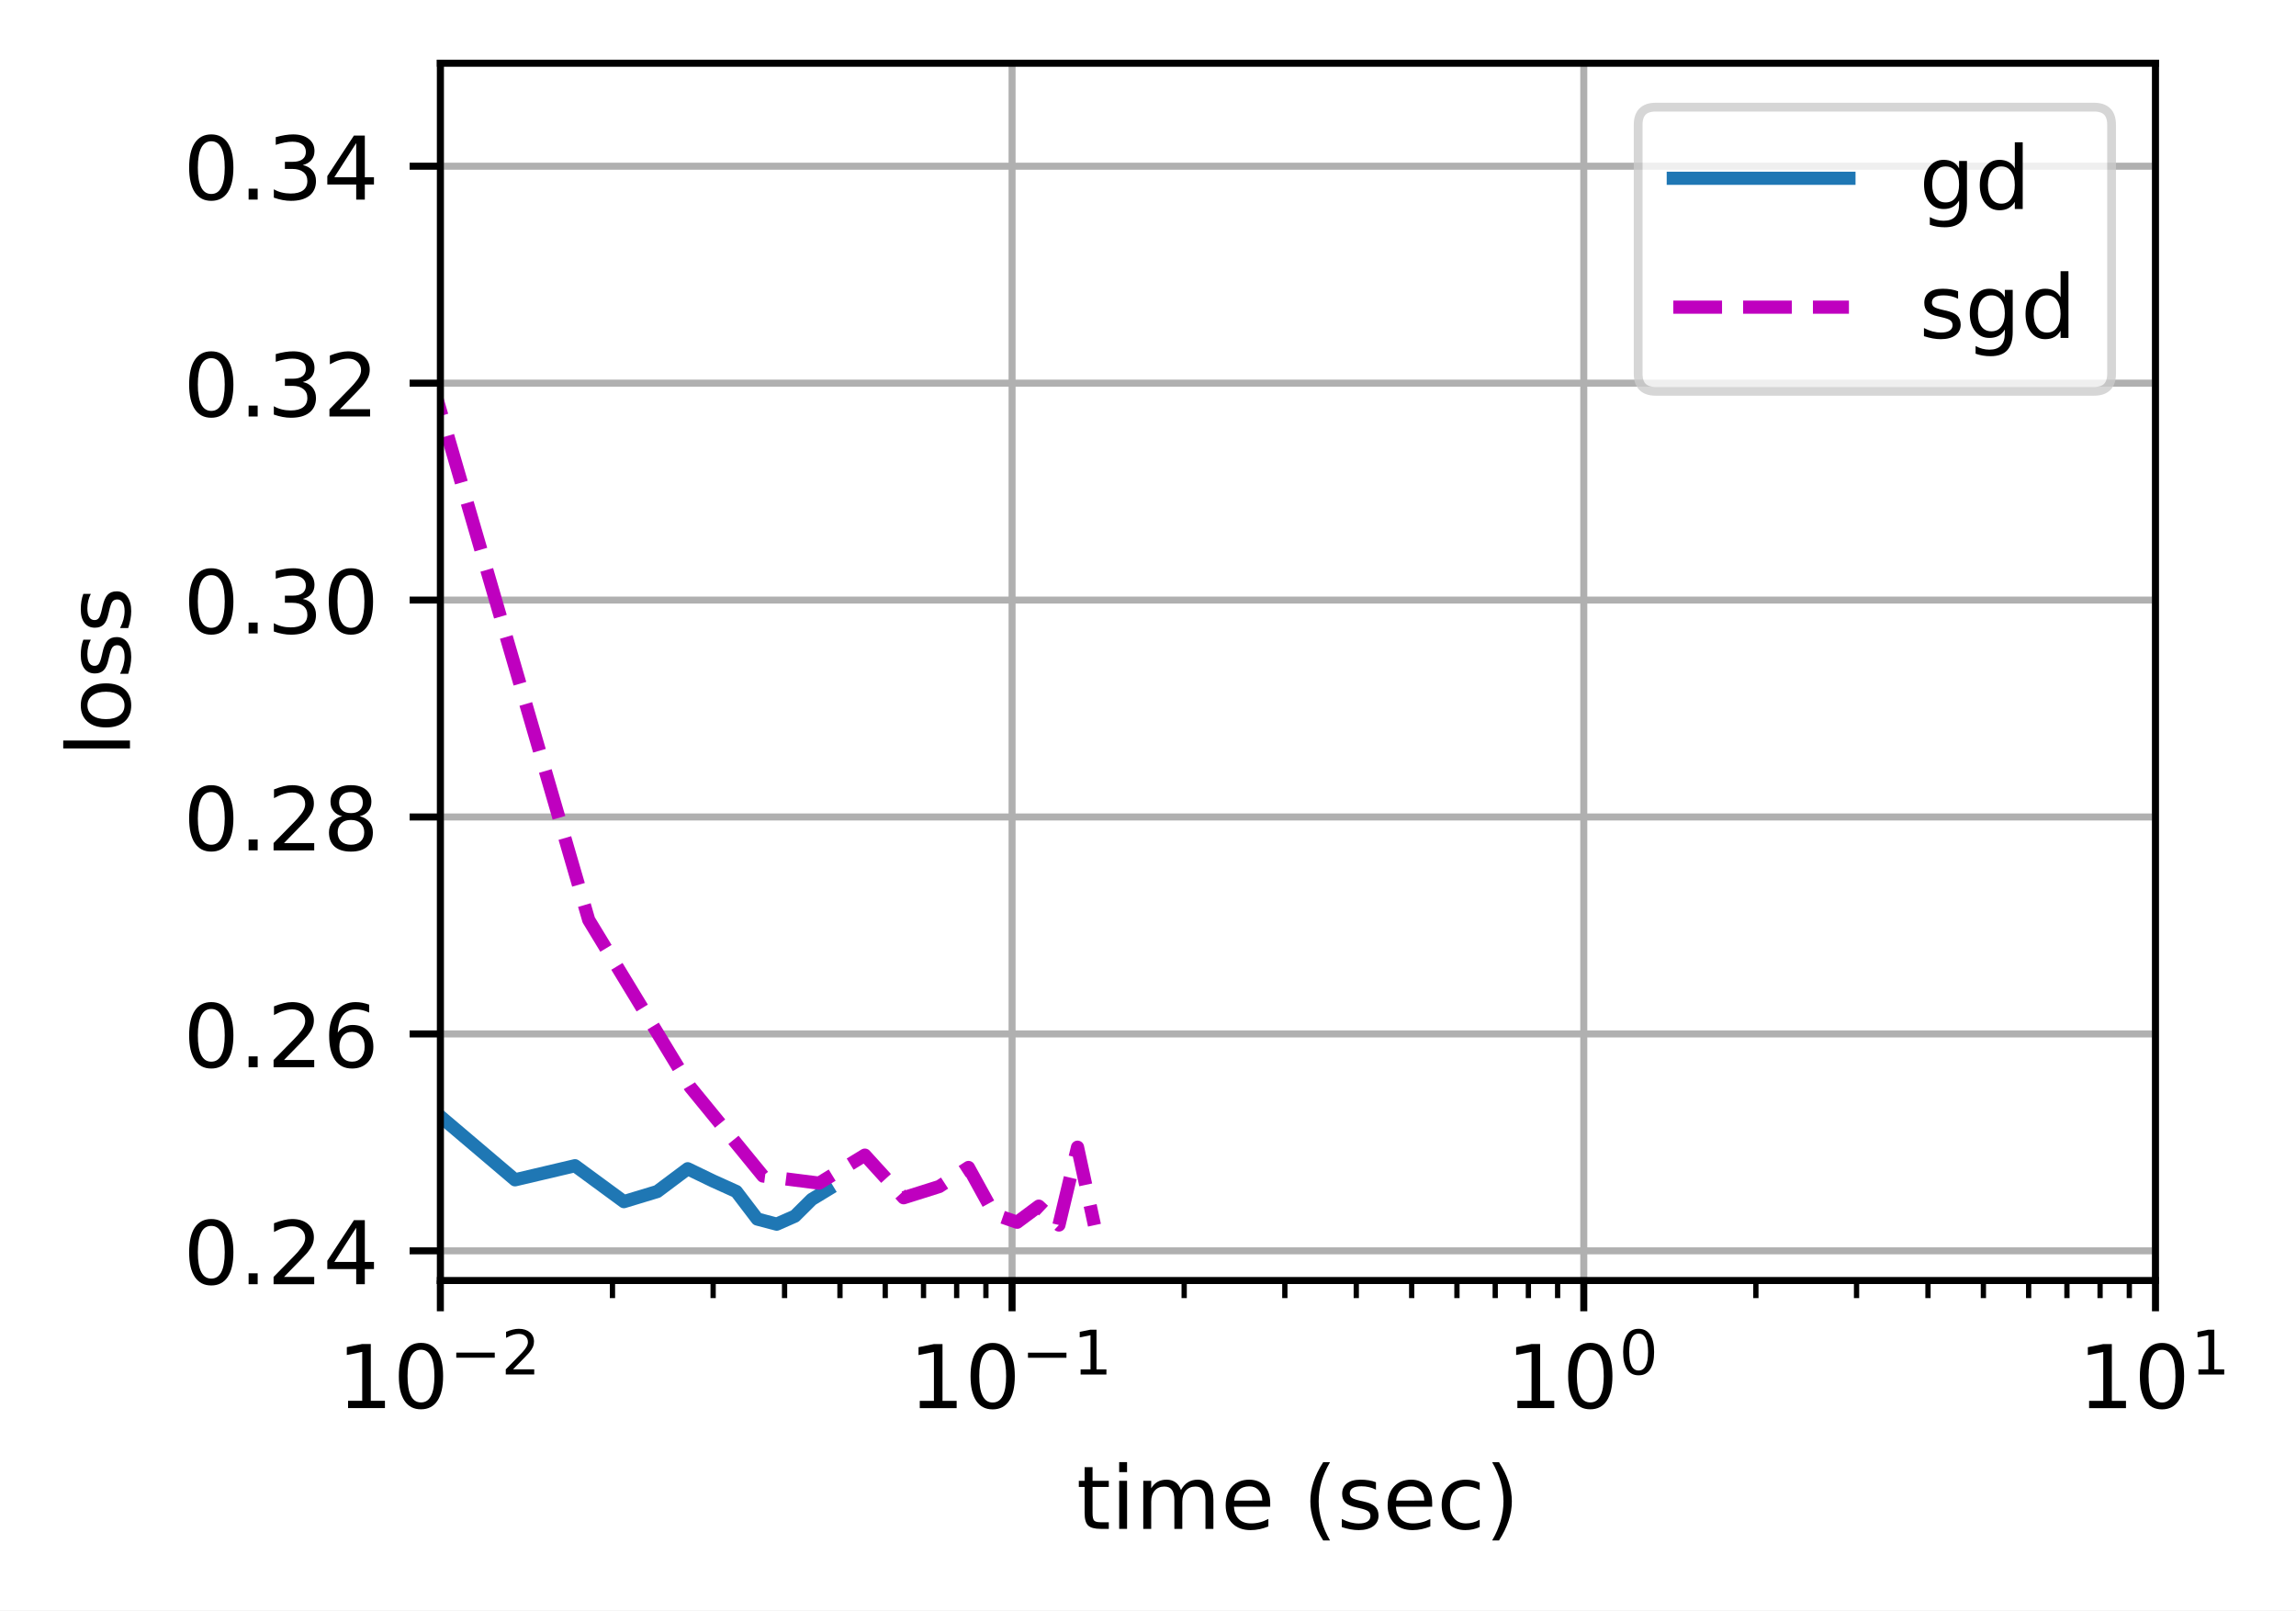
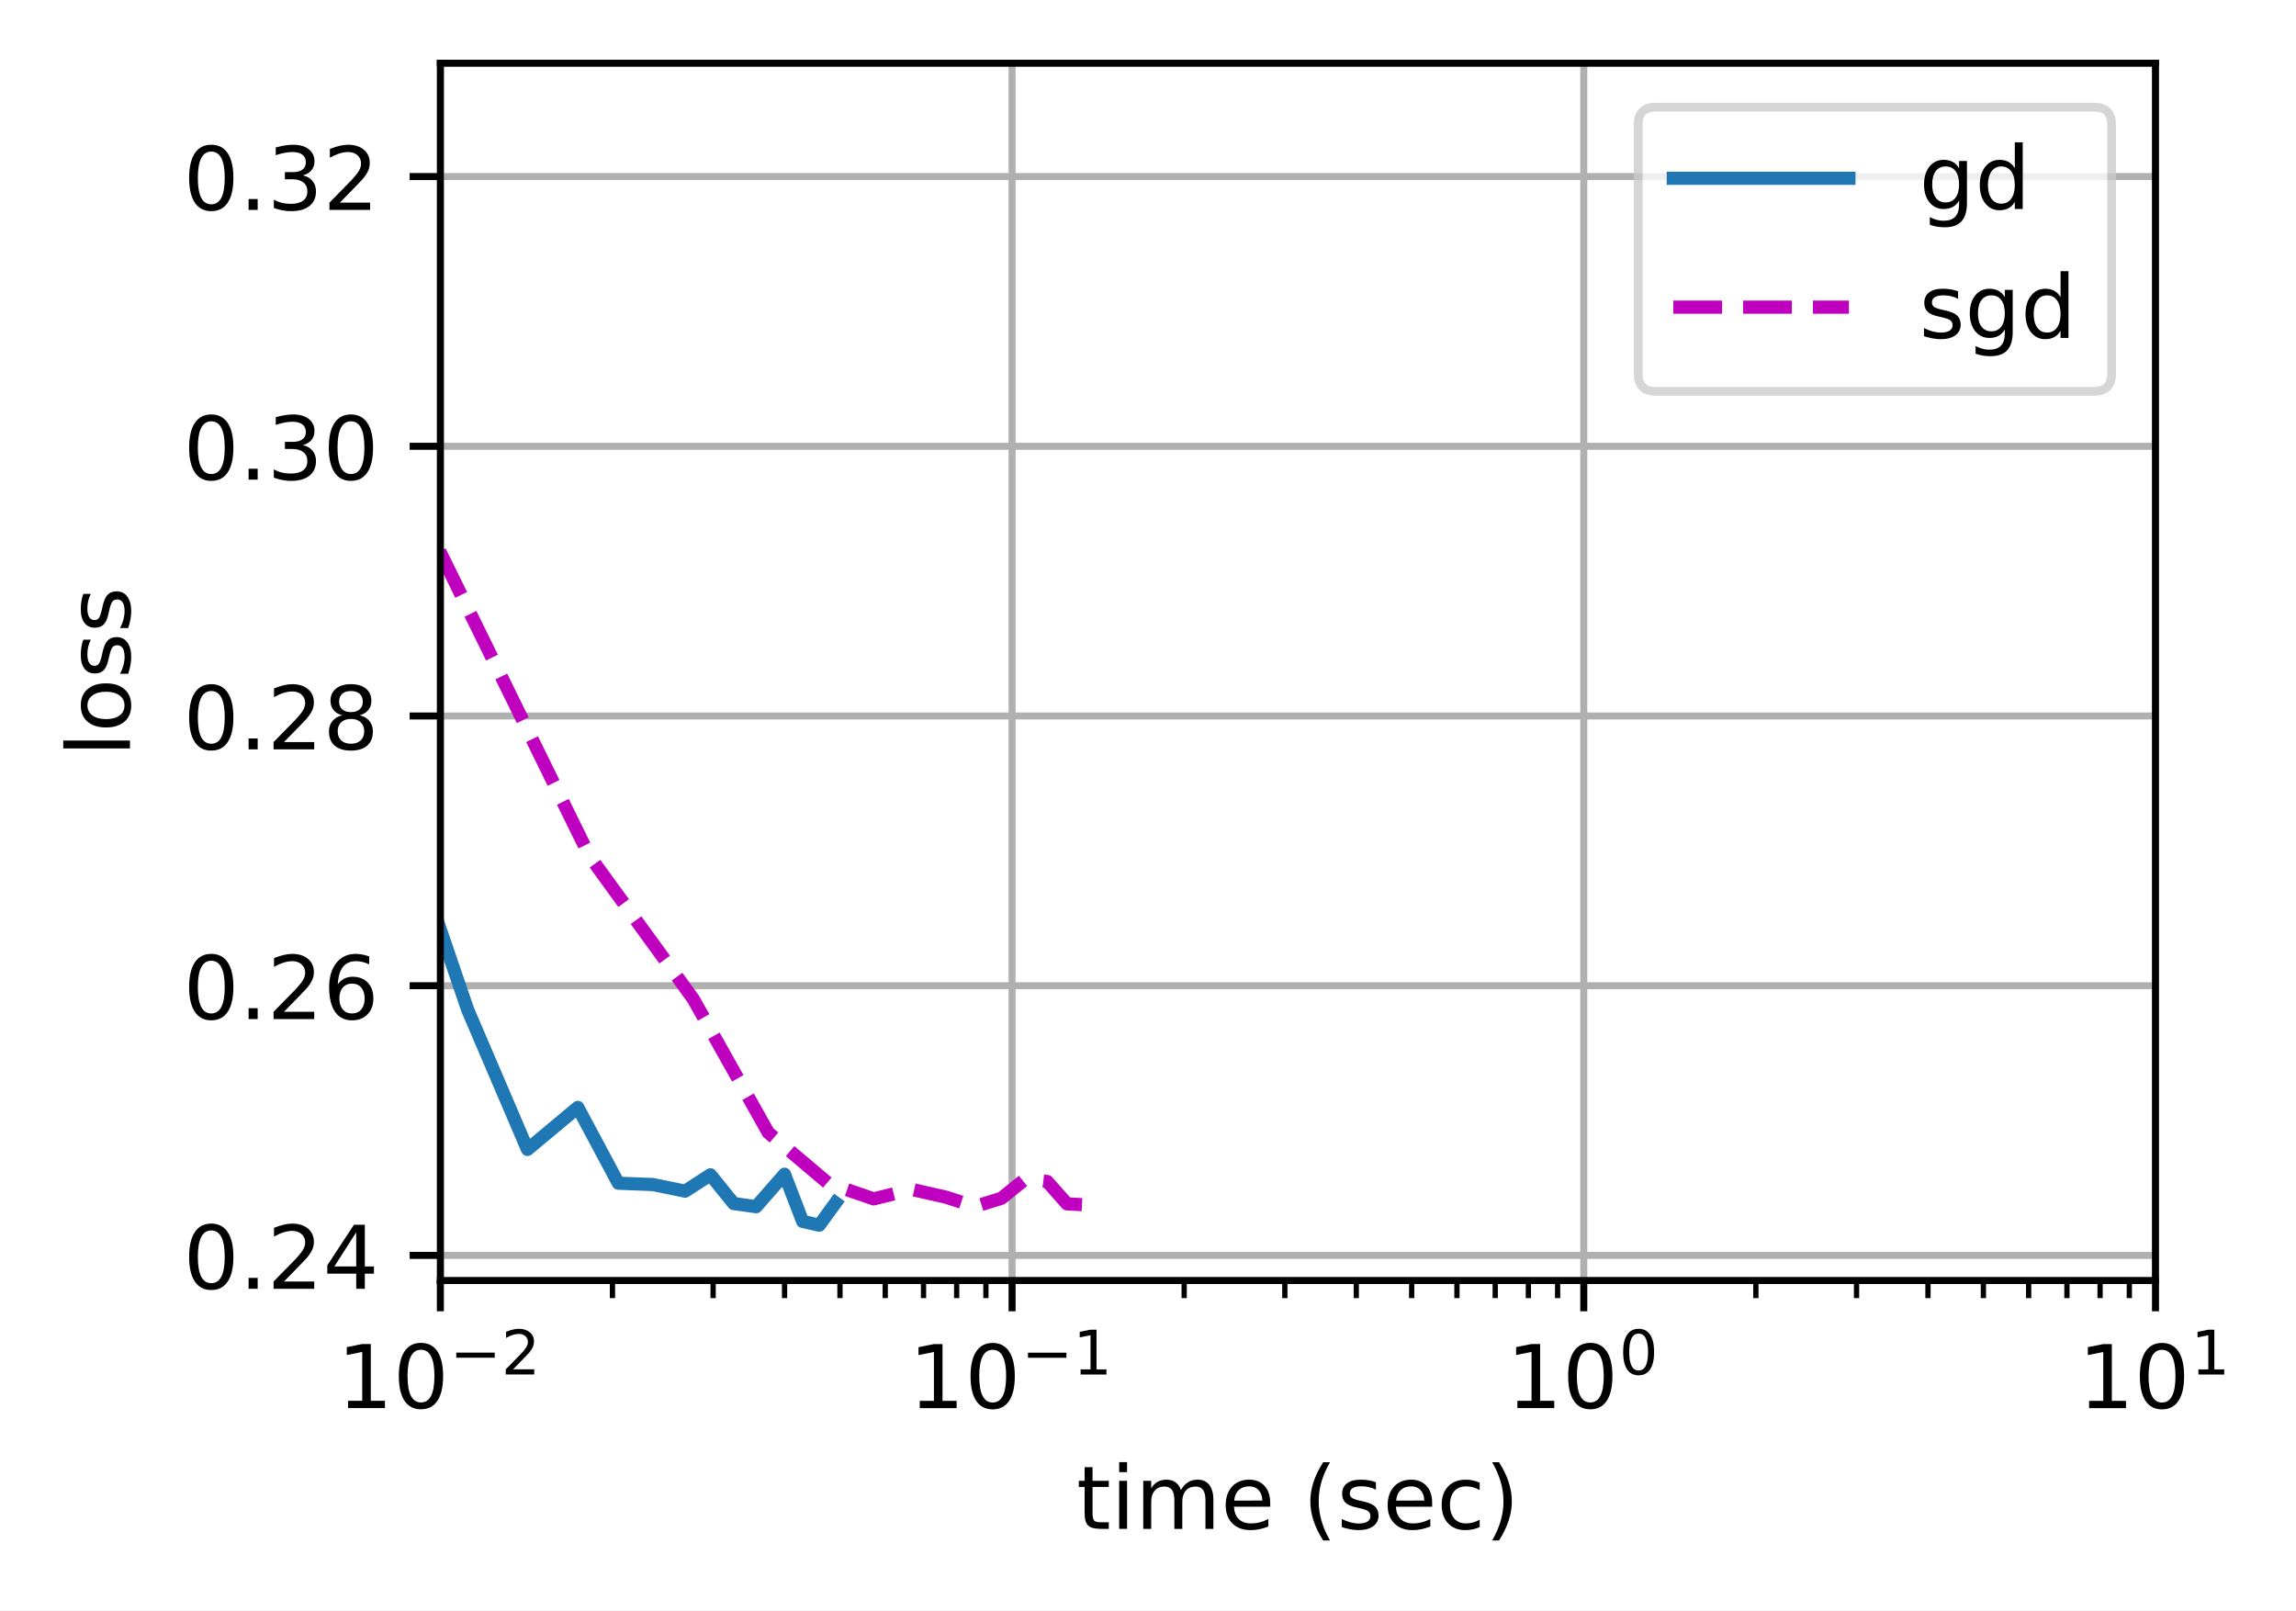
<svg xmlns="http://www.w3.org/2000/svg" xmlns:xlink="http://www.w3.org/1999/xlink" width="261.444pt" height="183.356pt" viewBox="0 0 261.444 183.356" version="1.1">
  <defs>
    <style type="text/css">*{stroke-linejoin: round; stroke-linecap: butt}</style>
  </defs>
  <g id="figure_1">
    <g id="patch_1">
      <path d="M 0 183.356  L 261.444 183.356  L 261.444 0  L 0 0  z " style="fill: #ffffff" />
    </g>
    <g id="axes_1">
      <g id="patch_2">
        <path d="M 50.144 145.8  L 245.444 145.8  L 245.444 7.2  L 50.144 7.2  z " style="fill: #ffffff" />
      </g>
      <g id="matplotlib.axis_1">
        <g id="xtick_1">
          <g id="line2d_1">
-             <path d="M 50.144 145.8  L 50.144 7.2  " clip-path="url(#paa31f9bb4f)" style="fill: none; stroke: #b0b0b0; stroke-width: 0.8; stroke-linecap: square" />
+             <path d="M 50.144 145.8  L 50.144 7.2  " clip-path="url(#pa2f2d6e8a1)" style="fill: none; stroke: #b0b0b0; stroke-width: 0.8; stroke-linecap: square" />
          </g>
          <g id="line2d_2">
            <defs>
-               <path id="mfd81560ca3" d="M 0 0  L 0 3.5  " style="stroke: #000000; stroke-width: 0.8" />
-             </defs>
-             <g>
-               <use xlink:href="#mfd81560ca3" x="50.144" y="145.8" style="stroke: #000000; stroke-width: 0.8" />
+               <path id="m86b686977a" d="M 0 0  L 0 3.5  " style="stroke: #000000; stroke-width: 0.8" />
+             </defs>
+             <g>
+               <use xlink:href="#m86b686977a" x="50.144" y="145.8" style="stroke: #000000; stroke-width: 0.8" />
            </g>
          </g>
          <g id="text_1">
            <g transform="translate(38.39375 160.3984) scale(0.1 -0.1)">
              <defs>
                <path id="DejaVuSans-31" d="M 794 531  L 1825 531  L 1825 4091  L 703 3866  L 703 4441  L 1819 4666  L 2450 4666  L 2450 531  L 3481 531  L 3481 0  L 794 0  L 794 531  z " transform="scale(0.015625)" />
                <path id="DejaVuSans-30" d="M 2034 4250  Q 1547 4250 1301 3770  Q 1056 3291 1056 2328  Q 1056 1369 1301 889  Q 1547 409 2034 409  Q 2525 409 2770 889  Q 3016 1369 3016 2328  Q 3016 3291 2770 3770  Q 2525 4250 2034 4250  z M 2034 4750  Q 2819 4750 3233 4129  Q 3647 3509 3647 2328  Q 3647 1150 3233 529  Q 2819 -91 2034 -91  Q 1250 -91 836 529  Q 422 1150 422 2328  Q 422 3509 836 4129  Q 1250 4750 2034 4750  z " transform="scale(0.015625)" />
                <path id="DejaVuSans-2212" d="M 678 2272  L 4684 2272  L 4684 1741  L 678 1741  L 678 2272  z " transform="scale(0.015625)" />
                <path id="DejaVuSans-32" d="M 1228 531  L 3431 531  L 3431 0  L 469 0  L 469 531  Q 828 903 1448 1529  Q 2069 2156 2228 2338  Q 2531 2678 2651 2914  Q 2772 3150 2772 3378  Q 2772 3750 2511 3984  Q 2250 4219 1831 4219  Q 1534 4219 1204 4116  Q 875 4013 500 3803  L 500 4441  Q 881 4594 1212 4672  Q 1544 4750 1819 4750  Q 2544 4750 2975 4387  Q 3406 4025 3406 3419  Q 3406 3131 3298 2873  Q 3191 2616 2906 2266  Q 2828 2175 2409 1742  Q 1991 1309 1228 531  z " transform="scale(0.015625)" />
              </defs>
              <use xlink:href="#DejaVuSans-31" transform="translate(0 0.765625)" />
              <use xlink:href="#DejaVuSans-30" transform="translate(63.62305 0.765625)" />
              <use xlink:href="#DejaVuSans-2212" transform="translate(128.2031 39.04688) scale(0.7)" />
              <use xlink:href="#DejaVuSans-32" transform="translate(186.8555 39.04688) scale(0.7)" />
            </g>
          </g>
        </g>
        <g id="xtick_2">
          <g id="line2d_3">
-             <path d="M 115.244 145.8  L 115.244 7.2  " clip-path="url(#paa31f9bb4f)" style="fill: none; stroke: #b0b0b0; stroke-width: 0.8; stroke-linecap: square" />
+             <path d="M 115.244 145.8  L 115.244 7.2  " clip-path="url(#pa2f2d6e8a1)" style="fill: none; stroke: #b0b0b0; stroke-width: 0.8; stroke-linecap: square" />
          </g>
          <g id="line2d_4">
            <g>
-               <use xlink:href="#mfd81560ca3" x="115.244" y="145.8" style="stroke: #000000; stroke-width: 0.8" />
+               <use xlink:href="#m86b686977a" x="115.244" y="145.8" style="stroke: #000000; stroke-width: 0.8" />
            </g>
          </g>
          <g id="text_2">
            <g transform="translate(103.4938 160.3984) scale(0.1 -0.1)">
              <use xlink:href="#DejaVuSans-31" transform="translate(0 0.684375)" />
              <use xlink:href="#DejaVuSans-30" transform="translate(63.62305 0.684375)" />
              <use xlink:href="#DejaVuSans-2212" transform="translate(128.2031 38.96563) scale(0.7)" />
              <use xlink:href="#DejaVuSans-31" transform="translate(186.8555 38.96563) scale(0.7)" />
            </g>
          </g>
        </g>
        <g id="xtick_3">
          <g id="line2d_5">
-             <path d="M 180.344 145.8  L 180.344 7.2  " clip-path="url(#paa31f9bb4f)" style="fill: none; stroke: #b0b0b0; stroke-width: 0.8; stroke-linecap: square" />
+             <path d="M 180.344 145.8  L 180.344 7.2  " clip-path="url(#pa2f2d6e8a1)" style="fill: none; stroke: #b0b0b0; stroke-width: 0.8; stroke-linecap: square" />
          </g>
          <g id="line2d_6">
            <g>
-               <use xlink:href="#mfd81560ca3" x="180.344" y="145.8" style="stroke: #000000; stroke-width: 0.8" />
+               <use xlink:href="#m86b686977a" x="180.344" y="145.8" style="stroke: #000000; stroke-width: 0.8" />
            </g>
          </g>
          <g id="text_3">
            <g transform="translate(171.5437 160.3984) scale(0.1 -0.1)">
              <use xlink:href="#DejaVuSans-31" transform="translate(0 0.765625)" />
              <use xlink:href="#DejaVuSans-30" transform="translate(63.62305 0.765625)" />
              <use xlink:href="#DejaVuSans-30" transform="translate(128.2031 39.04688) scale(0.7)" />
            </g>
          </g>
        </g>
        <g id="xtick_4">
          <g id="line2d_7">
-             <path d="M 245.444 145.8  L 245.444 7.2  " clip-path="url(#paa31f9bb4f)" style="fill: none; stroke: #b0b0b0; stroke-width: 0.8; stroke-linecap: square" />
+             <path d="M 245.444 145.8  L 245.444 7.2  " clip-path="url(#pa2f2d6e8a1)" style="fill: none; stroke: #b0b0b0; stroke-width: 0.8; stroke-linecap: square" />
          </g>
          <g id="line2d_8">
            <g>
-               <use xlink:href="#mfd81560ca3" x="245.444" y="145.8" style="stroke: #000000; stroke-width: 0.8" />
+               <use xlink:href="#m86b686977a" x="245.444" y="145.8" style="stroke: #000000; stroke-width: 0.8" />
            </g>
          </g>
          <g id="text_4">
            <g transform="translate(236.6438 160.3984) scale(0.1 -0.1)">
              <use xlink:href="#DejaVuSans-31" transform="translate(0 0.684375)" />
              <use xlink:href="#DejaVuSans-30" transform="translate(63.62305 0.684375)" />
              <use xlink:href="#DejaVuSans-31" transform="translate(128.2031 38.96563) scale(0.7)" />
            </g>
          </g>
        </g>
        <g id="xtick_5">
          <g id="line2d_9">
            <defs>
-               <path id="m03a9c832d7" d="M 0 0  L 0 2  " style="stroke: #000000; stroke-width: 0.6" />
-             </defs>
-             <g>
-               <use xlink:href="#m03a9c832d7" x="69.741" y="145.8" style="stroke: #000000; stroke-width: 0.6" />
+               <path id="me671cb8f60" d="M 0 0  L 0 2  " style="stroke: #000000; stroke-width: 0.6" />
+             </defs>
+             <g>
+               <use xlink:href="#me671cb8f60" x="69.741" y="145.8" style="stroke: #000000; stroke-width: 0.6" />
            </g>
          </g>
        </g>
        <g id="xtick_6">
          <g id="line2d_10">
            <g>
-               <use xlink:href="#m03a9c832d7" x="81.204" y="145.8" style="stroke: #000000; stroke-width: 0.6" />
+               <use xlink:href="#me671cb8f60" x="81.204" y="145.8" style="stroke: #000000; stroke-width: 0.6" />
            </g>
          </g>
        </g>
        <g id="xtick_7">
          <g id="line2d_11">
            <g>
-               <use xlink:href="#m03a9c832d7" x="89.338" y="145.8" style="stroke: #000000; stroke-width: 0.6" />
+               <use xlink:href="#me671cb8f60" x="89.338" y="145.8" style="stroke: #000000; stroke-width: 0.6" />
            </g>
          </g>
        </g>
        <g id="xtick_8">
          <g id="line2d_12">
            <g>
-               <use xlink:href="#m03a9c832d7" x="95.647" y="145.8" style="stroke: #000000; stroke-width: 0.6" />
+               <use xlink:href="#me671cb8f60" x="95.647" y="145.8" style="stroke: #000000; stroke-width: 0.6" />
            </g>
          </g>
        </g>
        <g id="xtick_9">
          <g id="line2d_13">
            <g>
-               <use xlink:href="#m03a9c832d7" x="100.801" y="145.8" style="stroke: #000000; stroke-width: 0.6" />
+               <use xlink:href="#me671cb8f60" x="100.801" y="145.8" style="stroke: #000000; stroke-width: 0.6" />
            </g>
          </g>
        </g>
        <g id="xtick_10">
          <g id="line2d_14">
            <g>
-               <use xlink:href="#m03a9c832d7" x="105.16" y="145.8" style="stroke: #000000; stroke-width: 0.6" />
+               <use xlink:href="#me671cb8f60" x="105.16" y="145.8" style="stroke: #000000; stroke-width: 0.6" />
            </g>
          </g>
        </g>
        <g id="xtick_11">
          <g id="line2d_15">
            <g>
-               <use xlink:href="#m03a9c832d7" x="108.935" y="145.8" style="stroke: #000000; stroke-width: 0.6" />
+               <use xlink:href="#me671cb8f60" x="108.935" y="145.8" style="stroke: #000000; stroke-width: 0.6" />
            </g>
          </g>
        </g>
        <g id="xtick_12">
          <g id="line2d_16">
            <g>
-               <use xlink:href="#m03a9c832d7" x="112.265" y="145.8" style="stroke: #000000; stroke-width: 0.6" />
+               <use xlink:href="#me671cb8f60" x="112.265" y="145.8" style="stroke: #000000; stroke-width: 0.6" />
            </g>
          </g>
        </g>
        <g id="xtick_13">
          <g id="line2d_17">
            <g>
-               <use xlink:href="#m03a9c832d7" x="134.841" y="145.8" style="stroke: #000000; stroke-width: 0.6" />
+               <use xlink:href="#me671cb8f60" x="134.841" y="145.8" style="stroke: #000000; stroke-width: 0.6" />
            </g>
          </g>
        </g>
        <g id="xtick_14">
          <g id="line2d_18">
            <g>
-               <use xlink:href="#m03a9c832d7" x="146.304" y="145.8" style="stroke: #000000; stroke-width: 0.6" />
+               <use xlink:href="#me671cb8f60" x="146.304" y="145.8" style="stroke: #000000; stroke-width: 0.6" />
            </g>
          </g>
        </g>
        <g id="xtick_15">
          <g id="line2d_19">
            <g>
-               <use xlink:href="#m03a9c832d7" x="154.438" y="145.8" style="stroke: #000000; stroke-width: 0.6" />
+               <use xlink:href="#me671cb8f60" x="154.438" y="145.8" style="stroke: #000000; stroke-width: 0.6" />
            </g>
          </g>
        </g>
        <g id="xtick_16">
          <g id="line2d_20">
            <g>
-               <use xlink:href="#m03a9c832d7" x="160.747" y="145.8" style="stroke: #000000; stroke-width: 0.6" />
+               <use xlink:href="#me671cb8f60" x="160.747" y="145.8" style="stroke: #000000; stroke-width: 0.6" />
            </g>
          </g>
        </g>
        <g id="xtick_17">
          <g id="line2d_21">
            <g>
-               <use xlink:href="#m03a9c832d7" x="165.901" y="145.8" style="stroke: #000000; stroke-width: 0.6" />
+               <use xlink:href="#me671cb8f60" x="165.901" y="145.8" style="stroke: #000000; stroke-width: 0.6" />
            </g>
          </g>
        </g>
        <g id="xtick_18">
          <g id="line2d_22">
            <g>
-               <use xlink:href="#m03a9c832d7" x="170.26" y="145.8" style="stroke: #000000; stroke-width: 0.6" />
+               <use xlink:href="#me671cb8f60" x="170.26" y="145.8" style="stroke: #000000; stroke-width: 0.6" />
            </g>
          </g>
        </g>
        <g id="xtick_19">
          <g id="line2d_23">
            <g>
-               <use xlink:href="#m03a9c832d7" x="174.035" y="145.8" style="stroke: #000000; stroke-width: 0.6" />
+               <use xlink:href="#me671cb8f60" x="174.035" y="145.8" style="stroke: #000000; stroke-width: 0.6" />
            </g>
          </g>
        </g>
        <g id="xtick_20">
          <g id="line2d_24">
            <g>
-               <use xlink:href="#m03a9c832d7" x="177.365" y="145.8" style="stroke: #000000; stroke-width: 0.6" />
+               <use xlink:href="#me671cb8f60" x="177.365" y="145.8" style="stroke: #000000; stroke-width: 0.6" />
            </g>
          </g>
        </g>
        <g id="xtick_21">
          <g id="line2d_25">
            <g>
-               <use xlink:href="#m03a9c832d7" x="199.941" y="145.8" style="stroke: #000000; stroke-width: 0.6" />
+               <use xlink:href="#me671cb8f60" x="199.941" y="145.8" style="stroke: #000000; stroke-width: 0.6" />
            </g>
          </g>
        </g>
        <g id="xtick_22">
          <g id="line2d_26">
            <g>
-               <use xlink:href="#m03a9c832d7" x="211.404" y="145.8" style="stroke: #000000; stroke-width: 0.6" />
+               <use xlink:href="#me671cb8f60" x="211.404" y="145.8" style="stroke: #000000; stroke-width: 0.6" />
            </g>
          </g>
        </g>
        <g id="xtick_23">
          <g id="line2d_27">
            <g>
-               <use xlink:href="#m03a9c832d7" x="219.538" y="145.8" style="stroke: #000000; stroke-width: 0.6" />
+               <use xlink:href="#me671cb8f60" x="219.538" y="145.8" style="stroke: #000000; stroke-width: 0.6" />
            </g>
          </g>
        </g>
        <g id="xtick_24">
          <g id="line2d_28">
            <g>
-               <use xlink:href="#m03a9c832d7" x="225.847" y="145.8" style="stroke: #000000; stroke-width: 0.6" />
+               <use xlink:href="#me671cb8f60" x="225.847" y="145.8" style="stroke: #000000; stroke-width: 0.6" />
            </g>
          </g>
        </g>
        <g id="xtick_25">
          <g id="line2d_29">
            <g>
-               <use xlink:href="#m03a9c832d7" x="231.001" y="145.8" style="stroke: #000000; stroke-width: 0.6" />
+               <use xlink:href="#me671cb8f60" x="231.001" y="145.8" style="stroke: #000000; stroke-width: 0.6" />
            </g>
          </g>
        </g>
        <g id="xtick_26">
          <g id="line2d_30">
            <g>
-               <use xlink:href="#m03a9c832d7" x="235.36" y="145.8" style="stroke: #000000; stroke-width: 0.6" />
+               <use xlink:href="#me671cb8f60" x="235.36" y="145.8" style="stroke: #000000; stroke-width: 0.6" />
            </g>
          </g>
        </g>
        <g id="xtick_27">
          <g id="line2d_31">
            <g>
-               <use xlink:href="#m03a9c832d7" x="239.135" y="145.8" style="stroke: #000000; stroke-width: 0.6" />
+               <use xlink:href="#me671cb8f60" x="239.135" y="145.8" style="stroke: #000000; stroke-width: 0.6" />
            </g>
          </g>
        </g>
        <g id="xtick_28">
          <g id="line2d_32">
            <g>
-               <use xlink:href="#m03a9c832d7" x="242.465" y="145.8" style="stroke: #000000; stroke-width: 0.6" />
+               <use xlink:href="#me671cb8f60" x="242.465" y="145.8" style="stroke: #000000; stroke-width: 0.6" />
            </g>
          </g>
        </g>
        <g id="text_5">
          <g transform="translate(122.5766 174.0766) scale(0.1 -0.1)">
            <defs>
              <path id="DejaVuSans-74" d="M 1172 4494  L 1172 3500  L 2356 3500  L 2356 3053  L 1172 3053  L 1172 1153  Q 1172 725 1289 603  Q 1406 481 1766 481  L 2356 481  L 2356 0  L 1766 0  Q 1100 0 847 248  Q 594 497 594 1153  L 594 3053  L 172 3053  L 172 3500  L 594 3500  L 594 4494  L 1172 4494  z " transform="scale(0.015625)" />
              <path id="DejaVuSans-69" d="M 603 3500  L 1178 3500  L 1178 0  L 603 0  L 603 3500  z M 603 4863  L 1178 4863  L 1178 4134  L 603 4134  L 603 4863  z " transform="scale(0.015625)" />
              <path id="DejaVuSans-6d" d="M 3328 2828  Q 3544 3216 3844 3400  Q 4144 3584 4550 3584  Q 5097 3584 5394 3201  Q 5691 2819 5691 2113  L 5691 0  L 5113 0  L 5113 2094  Q 5113 2597 4934 2840  Q 4756 3084 4391 3084  Q 3944 3084 3684 2787  Q 3425 2491 3425 1978  L 3425 0  L 2847 0  L 2847 2094  Q 2847 2600 2669 2842  Q 2491 3084 2119 3084  Q 1678 3084 1418 2786  Q 1159 2488 1159 1978  L 1159 0  L 581 0  L 581 3500  L 1159 3500  L 1159 2956  Q 1356 3278 1631 3431  Q 1906 3584 2284 3584  Q 2666 3584 2933 3390  Q 3200 3197 3328 2828  z " transform="scale(0.015625)" />
              <path id="DejaVuSans-65" d="M 3597 1894  L 3597 1613  L 953 1613  Q 991 1019 1311 708  Q 1631 397 2203 397  Q 2534 397 2845 478  Q 3156 559 3463 722  L 3463 178  Q 3153 47 2828 -22  Q 2503 -91 2169 -91  Q 1331 -91 842 396  Q 353 884 353 1716  Q 353 2575 817 3079  Q 1281 3584 2069 3584  Q 2775 3584 3186 3129  Q 3597 2675 3597 1894  z M 3022 2063  Q 3016 2534 2758 2815  Q 2500 3097 2075 3097  Q 1594 3097 1305 2825  Q 1016 2553 972 2059  L 3022 2063  z " transform="scale(0.015625)" />
              <path id="DejaVuSans-20" transform="scale(0.015625)" />
              <path id="DejaVuSans-28" d="M 1984 4856  Q 1566 4138 1362 3434  Q 1159 2731 1159 2009  Q 1159 1288 1364 580  Q 1569 -128 1984 -844  L 1484 -844  Q 1016 -109 783 600  Q 550 1309 550 2009  Q 550 2706 781 3412  Q 1013 4119 1484 4856  L 1984 4856  z " transform="scale(0.015625)" />
              <path id="DejaVuSans-73" d="M 2834 3397  L 2834 2853  Q 2591 2978 2328 3040  Q 2066 3103 1784 3103  Q 1356 3103 1142 2972  Q 928 2841 928 2578  Q 928 2378 1081 2264  Q 1234 2150 1697 2047  L 1894 2003  Q 2506 1872 2764 1633  Q 3022 1394 3022 966  Q 3022 478 2636 193  Q 2250 -91 1575 -91  Q 1294 -91 989 -36  Q 684 19 347 128  L 347 722  Q 666 556 975 473  Q 1284 391 1588 391  Q 1994 391 2212 530  Q 2431 669 2431 922  Q 2431 1156 2273 1281  Q 2116 1406 1581 1522  L 1381 1569  Q 847 1681 609 1914  Q 372 2147 372 2553  Q 372 3047 722 3315  Q 1072 3584 1716 3584  Q 2034 3584 2315 3537  Q 2597 3491 2834 3397  z " transform="scale(0.015625)" />
              <path id="DejaVuSans-63" d="M 3122 3366  L 3122 2828  Q 2878 2963 2633 3030  Q 2388 3097 2138 3097  Q 1578 3097 1268 2742  Q 959 2388 959 1747  Q 959 1106 1268 751  Q 1578 397 2138 397  Q 2388 397 2633 464  Q 2878 531 3122 666  L 3122 134  Q 2881 22 2623 -34  Q 2366 -91 2075 -91  Q 1284 -91 818 406  Q 353 903 353 1747  Q 353 2603 823 3093  Q 1294 3584 2113 3584  Q 2378 3584 2631 3529  Q 2884 3475 3122 3366  z " transform="scale(0.015625)" />
              <path id="DejaVuSans-29" d="M 513 4856  L 1013 4856  Q 1481 4119 1714 3412  Q 1947 2706 1947 2009  Q 1947 1309 1714 600  Q 1481 -109 1013 -844  L 513 -844  Q 928 -128 1133 580  Q 1338 1288 1338 2009  Q 1338 2731 1133 3434  Q 928 4138 513 4856  z " transform="scale(0.015625)" />
            </defs>
            <use xlink:href="#DejaVuSans-74" />
            <use xlink:href="#DejaVuSans-69" x="39.209" />
            <use xlink:href="#DejaVuSans-6d" x="66.992" />
            <use xlink:href="#DejaVuSans-65" x="164.404" />
            <use xlink:href="#DejaVuSans-20" x="225.928" />
            <use xlink:href="#DejaVuSans-28" x="257.715" />
            <use xlink:href="#DejaVuSans-73" x="296.729" />
            <use xlink:href="#DejaVuSans-65" x="348.828" />
            <use xlink:href="#DejaVuSans-63" x="410.352" />
            <use xlink:href="#DejaVuSans-29" x="465.332" />
          </g>
        </g>
      </g>
      <g id="matplotlib.axis_2">
        <g id="ytick_1">
          <g id="line2d_33">
-             <path d="M 50.144 142.421  L 245.444 142.421  " clip-path="url(#paa31f9bb4f)" style="fill: none; stroke: #b0b0b0; stroke-width: 0.8; stroke-linecap: square" />
+             <path d="M 50.144 142.942  L 245.444 142.942  " clip-path="url(#pa2f2d6e8a1)" style="fill: none; stroke: #b0b0b0; stroke-width: 0.8; stroke-linecap: square" />
          </g>
          <g id="line2d_34">
            <defs>
-               <path id="mfebed7e2b0" d="M 0 0  L -3.5 0  " style="stroke: #000000; stroke-width: 0.8" />
-             </defs>
-             <g>
-               <use xlink:href="#mfebed7e2b0" x="50.144" y="142.421" style="stroke: #000000; stroke-width: 0.8" />
+               <path id="m2e358b8690" d="M 0 0  L -3.5 0  " style="stroke: #000000; stroke-width: 0.8" />
+             </defs>
+             <g>
+               <use xlink:href="#m2e358b8690" x="50.144" y="142.942" style="stroke: #000000; stroke-width: 0.8" />
            </g>
          </g>
          <g id="text_6">
-             <g transform="translate(20.87813 146.2203) scale(0.1 -0.1)">
+             <g transform="translate(20.87813 146.7411) scale(0.1 -0.1)">
              <defs>
                <path id="DejaVuSans-2e" d="M 684 794  L 1344 794  L 1344 0  L 684 0  L 684 794  z " transform="scale(0.015625)" />
                <path id="DejaVuSans-34" d="M 2419 4116  L 825 1625  L 2419 1625  L 2419 4116  z M 2253 4666  L 3047 4666  L 3047 1625  L 3713 1625  L 3713 1100  L 3047 1100  L 3047 0  L 2419 0  L 2419 1100  L 313 1100  L 313 1709  L 2253 4666  z " transform="scale(0.015625)" />
              </defs>
              <use xlink:href="#DejaVuSans-30" />
              <use xlink:href="#DejaVuSans-2e" x="63.623" />
              <use xlink:href="#DejaVuSans-32" x="95.41" />
              <use xlink:href="#DejaVuSans-34" x="159.033" />
            </g>
          </g>
        </g>
        <g id="ytick_2">
          <g id="line2d_35">
-             <path d="M 50.144 117.722  L 245.444 117.722  " clip-path="url(#paa31f9bb4f)" style="fill: none; stroke: #b0b0b0; stroke-width: 0.8; stroke-linecap: square" />
+             <path d="M 50.144 112.232  L 245.444 112.232  " clip-path="url(#pa2f2d6e8a1)" style="fill: none; stroke: #b0b0b0; stroke-width: 0.8; stroke-linecap: square" />
          </g>
          <g id="line2d_36">
            <g>
-               <use xlink:href="#mfebed7e2b0" x="50.144" y="117.722" style="stroke: #000000; stroke-width: 0.8" />
+               <use xlink:href="#m2e358b8690" x="50.144" y="112.232" style="stroke: #000000; stroke-width: 0.8" />
            </g>
          </g>
          <g id="text_7">
-             <g transform="translate(20.87813 121.5213) scale(0.1 -0.1)">
+             <g transform="translate(20.87813 116.0311) scale(0.1 -0.1)">
              <defs>
                <path id="DejaVuSans-36" d="M 2113 2584  Q 1688 2584 1439 2293  Q 1191 2003 1191 1497  Q 1191 994 1439 701  Q 1688 409 2113 409  Q 2538 409 2786 701  Q 3034 994 3034 1497  Q 3034 2003 2786 2293  Q 2538 2584 2113 2584  z M 3366 4563  L 3366 3988  Q 3128 4100 2886 4159  Q 2644 4219 2406 4219  Q 1781 4219 1451 3797  Q 1122 3375 1075 2522  Q 1259 2794 1537 2939  Q 1816 3084 2150 3084  Q 2853 3084 3261 2657  Q 3669 2231 3669 1497  Q 3669 778 3244 343  Q 2819 -91 2113 -91  Q 1303 -91 875 529  Q 447 1150 447 2328  Q 447 3434 972 4092  Q 1497 4750 2381 4750  Q 2619 4750 2861 4703  Q 3103 4656 3366 4563  z " transform="scale(0.015625)" />
              </defs>
              <use xlink:href="#DejaVuSans-30" />
              <use xlink:href="#DejaVuSans-2e" x="63.623" />
              <use xlink:href="#DejaVuSans-32" x="95.41" />
              <use xlink:href="#DejaVuSans-36" x="159.033" />
            </g>
          </g>
        </g>
        <g id="ytick_3">
          <g id="line2d_37">
-             <path d="M 50.144 93.023  L 245.444 93.023  " clip-path="url(#paa31f9bb4f)" style="fill: none; stroke: #b0b0b0; stroke-width: 0.8; stroke-linecap: square" />
+             <path d="M 50.144 81.522  L 245.444 81.522  " clip-path="url(#pa2f2d6e8a1)" style="fill: none; stroke: #b0b0b0; stroke-width: 0.8; stroke-linecap: square" />
          </g>
          <g id="line2d_38">
            <g>
-               <use xlink:href="#mfebed7e2b0" x="50.144" y="93.023" style="stroke: #000000; stroke-width: 0.8" />
+               <use xlink:href="#m2e358b8690" x="50.144" y="81.522" style="stroke: #000000; stroke-width: 0.8" />
            </g>
          </g>
          <g id="text_8">
-             <g transform="translate(20.87813 96.82227) scale(0.1 -0.1)">
+             <g transform="translate(20.87813 85.32104) scale(0.1 -0.1)">
              <defs>
                <path id="DejaVuSans-38" d="M 2034 2216  Q 1584 2216 1326 1975  Q 1069 1734 1069 1313  Q 1069 891 1326 650  Q 1584 409 2034 409  Q 2484 409 2743 651  Q 3003 894 3003 1313  Q 3003 1734 2745 1975  Q 2488 2216 2034 2216  z M 1403 2484  Q 997 2584 770 2862  Q 544 3141 544 3541  Q 544 4100 942 4425  Q 1341 4750 2034 4750  Q 2731 4750 3128 4425  Q 3525 4100 3525 3541  Q 3525 3141 3298 2862  Q 3072 2584 2669 2484  Q 3125 2378 3379 2068  Q 3634 1759 3634 1313  Q 3634 634 3220 271  Q 2806 -91 2034 -91  Q 1263 -91 848 271  Q 434 634 434 1313  Q 434 1759 690 2068  Q 947 2378 1403 2484  z M 1172 3481  Q 1172 3119 1398 2916  Q 1625 2713 2034 2713  Q 2441 2713 2670 2916  Q 2900 3119 2900 3481  Q 2900 3844 2670 4047  Q 2441 4250 2034 4250  Q 1625 4250 1398 4047  Q 1172 3844 1172 3481  z " transform="scale(0.015625)" />
              </defs>
              <use xlink:href="#DejaVuSans-30" />
              <use xlink:href="#DejaVuSans-2e" x="63.623" />
              <use xlink:href="#DejaVuSans-32" x="95.41" />
              <use xlink:href="#DejaVuSans-38" x="159.033" />
            </g>
          </g>
        </g>
        <g id="ytick_4">
          <g id="line2d_39">
-             <path d="M 50.144 68.324  L 245.444 68.324  " clip-path="url(#paa31f9bb4f)" style="fill: none; stroke: #b0b0b0; stroke-width: 0.8; stroke-linecap: square" />
+             <path d="M 50.144 50.812  L 245.444 50.812  " clip-path="url(#pa2f2d6e8a1)" style="fill: none; stroke: #b0b0b0; stroke-width: 0.8; stroke-linecap: square" />
          </g>
          <g id="line2d_40">
            <g>
-               <use xlink:href="#mfebed7e2b0" x="50.144" y="68.324" style="stroke: #000000; stroke-width: 0.8" />
+               <use xlink:href="#m2e358b8690" x="50.144" y="50.812" style="stroke: #000000; stroke-width: 0.8" />
            </g>
          </g>
          <g id="text_9">
-             <g transform="translate(20.87813 72.12327) scale(0.1 -0.1)">
+             <g transform="translate(20.87813 54.61101) scale(0.1 -0.1)">
              <defs>
                <path id="DejaVuSans-33" d="M 2597 2516  Q 3050 2419 3304 2112  Q 3559 1806 3559 1356  Q 3559 666 3084 287  Q 2609 -91 1734 -91  Q 1441 -91 1130 -33  Q 819 25 488 141  L 488 750  Q 750 597 1062 519  Q 1375 441 1716 441  Q 2309 441 2620 675  Q 2931 909 2931 1356  Q 2931 1769 2642 2001  Q 2353 2234 1838 2234  L 1294 2234  L 1294 2753  L 1863 2753  Q 2328 2753 2575 2939  Q 2822 3125 2822 3475  Q 2822 3834 2567 4026  Q 2313 4219 1838 4219  Q 1578 4219 1281 4162  Q 984 4106 628 3988  L 628 4550  Q 988 4650 1302 4700  Q 1616 4750 1894 4750  Q 2613 4750 3031 4423  Q 3450 4097 3450 3541  Q 3450 3153 3228 2886  Q 3006 2619 2597 2516  z " transform="scale(0.015625)" />
              </defs>
              <use xlink:href="#DejaVuSans-30" />
              <use xlink:href="#DejaVuSans-2e" x="63.623" />
              <use xlink:href="#DejaVuSans-33" x="95.41" />
              <use xlink:href="#DejaVuSans-30" x="159.033" />
            </g>
          </g>
        </g>
        <g id="ytick_5">
          <g id="line2d_41">
-             <path d="M 50.144 43.625  L 245.444 43.625  " clip-path="url(#paa31f9bb4f)" style="fill: none; stroke: #b0b0b0; stroke-width: 0.8; stroke-linecap: square" />
+             <path d="M 50.144 20.102  L 245.444 20.102  " clip-path="url(#pa2f2d6e8a1)" style="fill: none; stroke: #b0b0b0; stroke-width: 0.8; stroke-linecap: square" />
          </g>
          <g id="line2d_42">
            <g>
-               <use xlink:href="#mfebed7e2b0" x="50.144" y="43.625" style="stroke: #000000; stroke-width: 0.8" />
+               <use xlink:href="#m2e358b8690" x="50.144" y="20.102" style="stroke: #000000; stroke-width: 0.8" />
            </g>
          </g>
          <g id="text_10">
-             <g transform="translate(20.87813 47.42427) scale(0.1 -0.1)">
+             <g transform="translate(20.87813 23.90098) scale(0.1 -0.1)">
              <use xlink:href="#DejaVuSans-30" />
              <use xlink:href="#DejaVuSans-2e" x="63.623" />
              <use xlink:href="#DejaVuSans-33" x="95.41" />
              <use xlink:href="#DejaVuSans-32" x="159.033" />
            </g>
          </g>
        </g>
-         <g id="ytick_6">
-           <g id="line2d_43">
-             <path d="M 50.144 18.926  L 245.444 18.926  " clip-path="url(#paa31f9bb4f)" style="fill: none; stroke: #b0b0b0; stroke-width: 0.8; stroke-linecap: square" />
-           </g>
-           <g id="line2d_44">
-             <g>
-               <use xlink:href="#mfebed7e2b0" x="50.144" y="18.926" style="stroke: #000000; stroke-width: 0.8" />
-             </g>
-           </g>
-           <g id="text_11">
-             <g transform="translate(20.87813 22.72527) scale(0.1 -0.1)">
-               <use xlink:href="#DejaVuSans-30" />
-               <use xlink:href="#DejaVuSans-2e" x="63.623" />
-               <use xlink:href="#DejaVuSans-33" x="95.41" />
-               <use xlink:href="#DejaVuSans-34" x="159.033" />
-             </g>
-           </g>
-         </g>
-         <g id="text_12">
+         <g id="text_11">
          <g transform="translate(14.79844 86.15781) rotate(-90) scale(0.1 -0.1)">
            <defs>
              <path id="DejaVuSans-6c" d="M 603 4863  L 1178 4863  L 1178 0  L 603 0  L 603 4863  z " transform="scale(0.015625)" />
              <path id="DejaVuSans-6f" d="M 1959 3097  Q 1497 3097 1228 2736  Q 959 2375 959 1747  Q 959 1119 1226 758  Q 1494 397 1959 397  Q 2419 397 2687 759  Q 2956 1122 2956 1747  Q 2956 2369 2687 2733  Q 2419 3097 1959 3097  z M 1959 3584  Q 2709 3584 3137 3096  Q 3566 2609 3566 1747  Q 3566 888 3137 398  Q 2709 -91 1959 -91  Q 1206 -91 779 398  Q 353 888 353 1747  Q 353 2609 779 3096  Q 1206 3584 1959 3584  z " transform="scale(0.015625)" />
            </defs>
            <use xlink:href="#DejaVuSans-6c" />
            <use xlink:href="#DejaVuSans-6f" x="27.783" />
            <use xlink:href="#DejaVuSans-73" x="88.965" />
            <use xlink:href="#DejaVuSans-73" x="141.064" />
          </g>
        </g>
      </g>
-       <g id="line2d_45">
-         <path d="M 25.203 13.5  L 40.111 105.204  L 49.487 126.56  L 58.646 134.334  L 65.471 132.729  L 71.043 136.819  L 74.845 135.667  L 78.309 133.073  L 81.191 134.465  L 83.842 135.663  L 86.233 138.801  L 88.441 139.383  L 90.511 138.472  L 92.434 136.563  L 94.244 135.463  " clip-path="url(#paa31f9bb4f)" style="fill: none; stroke: #1f77b4; stroke-width: 1.5; stroke-linecap: square" />
-       </g>
-       <g id="line2d_46">
-         <path d="M 46.537 34.355  L 67.037 104.748  L 78.594 123.767  L 86.879 133.9  L 93.273 134.712  L 98.478 131.524  L 102.898 136.377  L 106.956 135.097  L 110.281 132.93  L 113.217 138.26  L 115.825 139.165  L 118.287 137.333  L 120.583 139.479  L 122.698 130.622  L 124.623 139.5  " clip-path="url(#paa31f9bb4f)" style="fill: none; stroke-dasharray: 5.55,2.4; stroke-dashoffset: 0; stroke: #bf00bf; stroke-width: 1.5" />
+       <g id="line2d_43">
+         <path d="M 30.777 13.5  L 44.417 89.051  L 53.238 114.926  L 60.064 130.873  L 65.795 126.092  L 70.408 134.721  L 74.357 134.874  L 78.015 135.627  L 80.898 133.762  L 83.537 137.031  L 86.1 137.395  L 89.333 133.701  L 91.395 139.07  L 93.291 139.5  L 95.141 136.959  " clip-path="url(#pa2f2d6e8a1)" style="fill: none; stroke: #1f77b4; stroke-width: 1.5; stroke-linecap: square" />
+       </g>
+       <g id="line2d_44">
+         <path d="M 46.558 55.621  L 67.142 97.499  L 78.934 113.733  L 87.482 128.963  L 94.287 134.718  L 99.488 136.505  L 103.805 135.427  L 107.731 136.313  L 110.995 137.383  L 114.036 136.433  L 116.744 134.251  L 119.246 134.528  L 121.497 137.071  L 123.579 137.181  L 125.499 136.697  " clip-path="url(#pa2f2d6e8a1)" style="fill: none; stroke-dasharray: 5.55,2.4; stroke-dashoffset: 0; stroke: #bf00bf; stroke-width: 1.5" />
      </g>
      <g id="patch_3">
        <path d="M 50.144 145.8  L 50.144 7.2  " style="fill: none; stroke: #000000; stroke-width: 0.8; stroke-linejoin: miter; stroke-linecap: square" />
      </g>
      <g id="patch_4">
        <path d="M 245.444 145.8  L 245.444 7.2  " style="fill: none; stroke: #000000; stroke-width: 0.8; stroke-linejoin: miter; stroke-linecap: square" />
      </g>
      <g id="patch_5">
        <path d="M 50.144 145.8  L 245.444 145.8  " style="fill: none; stroke: #000000; stroke-width: 0.8; stroke-linejoin: miter; stroke-linecap: square" />
      </g>
      <g id="patch_6">
        <path d="M 50.144 7.2  L 245.444 7.2  " style="fill: none; stroke: #000000; stroke-width: 0.8; stroke-linejoin: miter; stroke-linecap: square" />
      </g>
      <g id="legend_1">
        <g id="patch_7">
          <path d="M 188.537 44.556  L 238.444 44.556  Q 240.444 44.556 240.444 42.556  L 240.444 14.2  Q 240.444 12.2 238.444 12.2  L 188.537 12.2  Q 186.537 12.2 186.537 14.2  L 186.537 42.556  Q 186.537 44.556 188.537 44.556  z " style="fill: #ffffff; opacity: 0.8; stroke: #cccccc; stroke-linejoin: miter" />
        </g>
-         <g id="line2d_47">
+         <g id="line2d_45">
          <path d="M 190.537 20.298  L 200.537 20.298  L 210.537 20.298  " style="fill: none; stroke: #1f77b4; stroke-width: 1.5; stroke-linecap: square" />
        </g>
-         <g id="text_13">
+         <g id="text_12">
          <g transform="translate(218.5375 23.79844) scale(0.1 -0.1)">
            <defs>
              <path id="DejaVuSans-67" d="M 2906 1791  Q 2906 2416 2648 2759  Q 2391 3103 1925 3103  Q 1463 3103 1205 2759  Q 947 2416 947 1791  Q 947 1169 1205 825  Q 1463 481 1925 481  Q 2391 481 2648 825  Q 2906 1169 2906 1791  z M 3481 434  Q 3481 -459 3084 -895  Q 2688 -1331 1869 -1331  Q 1566 -1331 1297 -1286  Q 1028 -1241 775 -1147  L 775 -588  Q 1028 -725 1275 -790  Q 1522 -856 1778 -856  Q 2344 -856 2625 -561  Q 2906 -266 2906 331  L 2906 616  Q 2728 306 2450 153  Q 2172 0 1784 0  Q 1141 0 747 490  Q 353 981 353 1791  Q 353 2603 747 3093  Q 1141 3584 1784 3584  Q 2172 3584 2450 3431  Q 2728 3278 2906 2969  L 2906 3500  L 3481 3500  L 3481 434  z " transform="scale(0.015625)" />
              <path id="DejaVuSans-64" d="M 2906 2969  L 2906 4863  L 3481 4863  L 3481 0  L 2906 0  L 2906 525  Q 2725 213 2448 61  Q 2172 -91 1784 -91  Q 1150 -91 751 415  Q 353 922 353 1747  Q 353 2572 751 3078  Q 1150 3584 1784 3584  Q 2172 3584 2448 3432  Q 2725 3281 2906 2969  z M 947 1747  Q 947 1113 1208 752  Q 1469 391 1925 391  Q 2381 391 2643 752  Q 2906 1113 2906 1747  Q 2906 2381 2643 2742  Q 2381 3103 1925 3103  Q 1469 3103 1208 2742  Q 947 2381 947 1747  z " transform="scale(0.015625)" />
            </defs>
            <use xlink:href="#DejaVuSans-67" />
            <use xlink:href="#DejaVuSans-64" x="63.477" />
          </g>
        </g>
-         <g id="line2d_48">
+         <g id="line2d_46">
          <path d="M 190.537 34.977  L 200.537 34.977  L 210.537 34.977  " style="fill: none; stroke-dasharray: 5.55,2.4; stroke-dashoffset: 0; stroke: #bf00bf; stroke-width: 1.5" />
        </g>
-         <g id="text_14">
+         <g id="text_13">
          <g transform="translate(218.5375 38.47656) scale(0.1 -0.1)">
            <use xlink:href="#DejaVuSans-73" />
            <use xlink:href="#DejaVuSans-67" x="52.1" />
            <use xlink:href="#DejaVuSans-64" x="115.576" />
          </g>
        </g>
      </g>
    </g>
  </g>
  <defs>
-     <clipPath id="paa31f9bb4f">
+     <clipPath id="pa2f2d6e8a1">
      <rect x="50.144" y="7.2" width="195.3" height="138.6" />
    </clipPath>
  </defs>
</svg>
